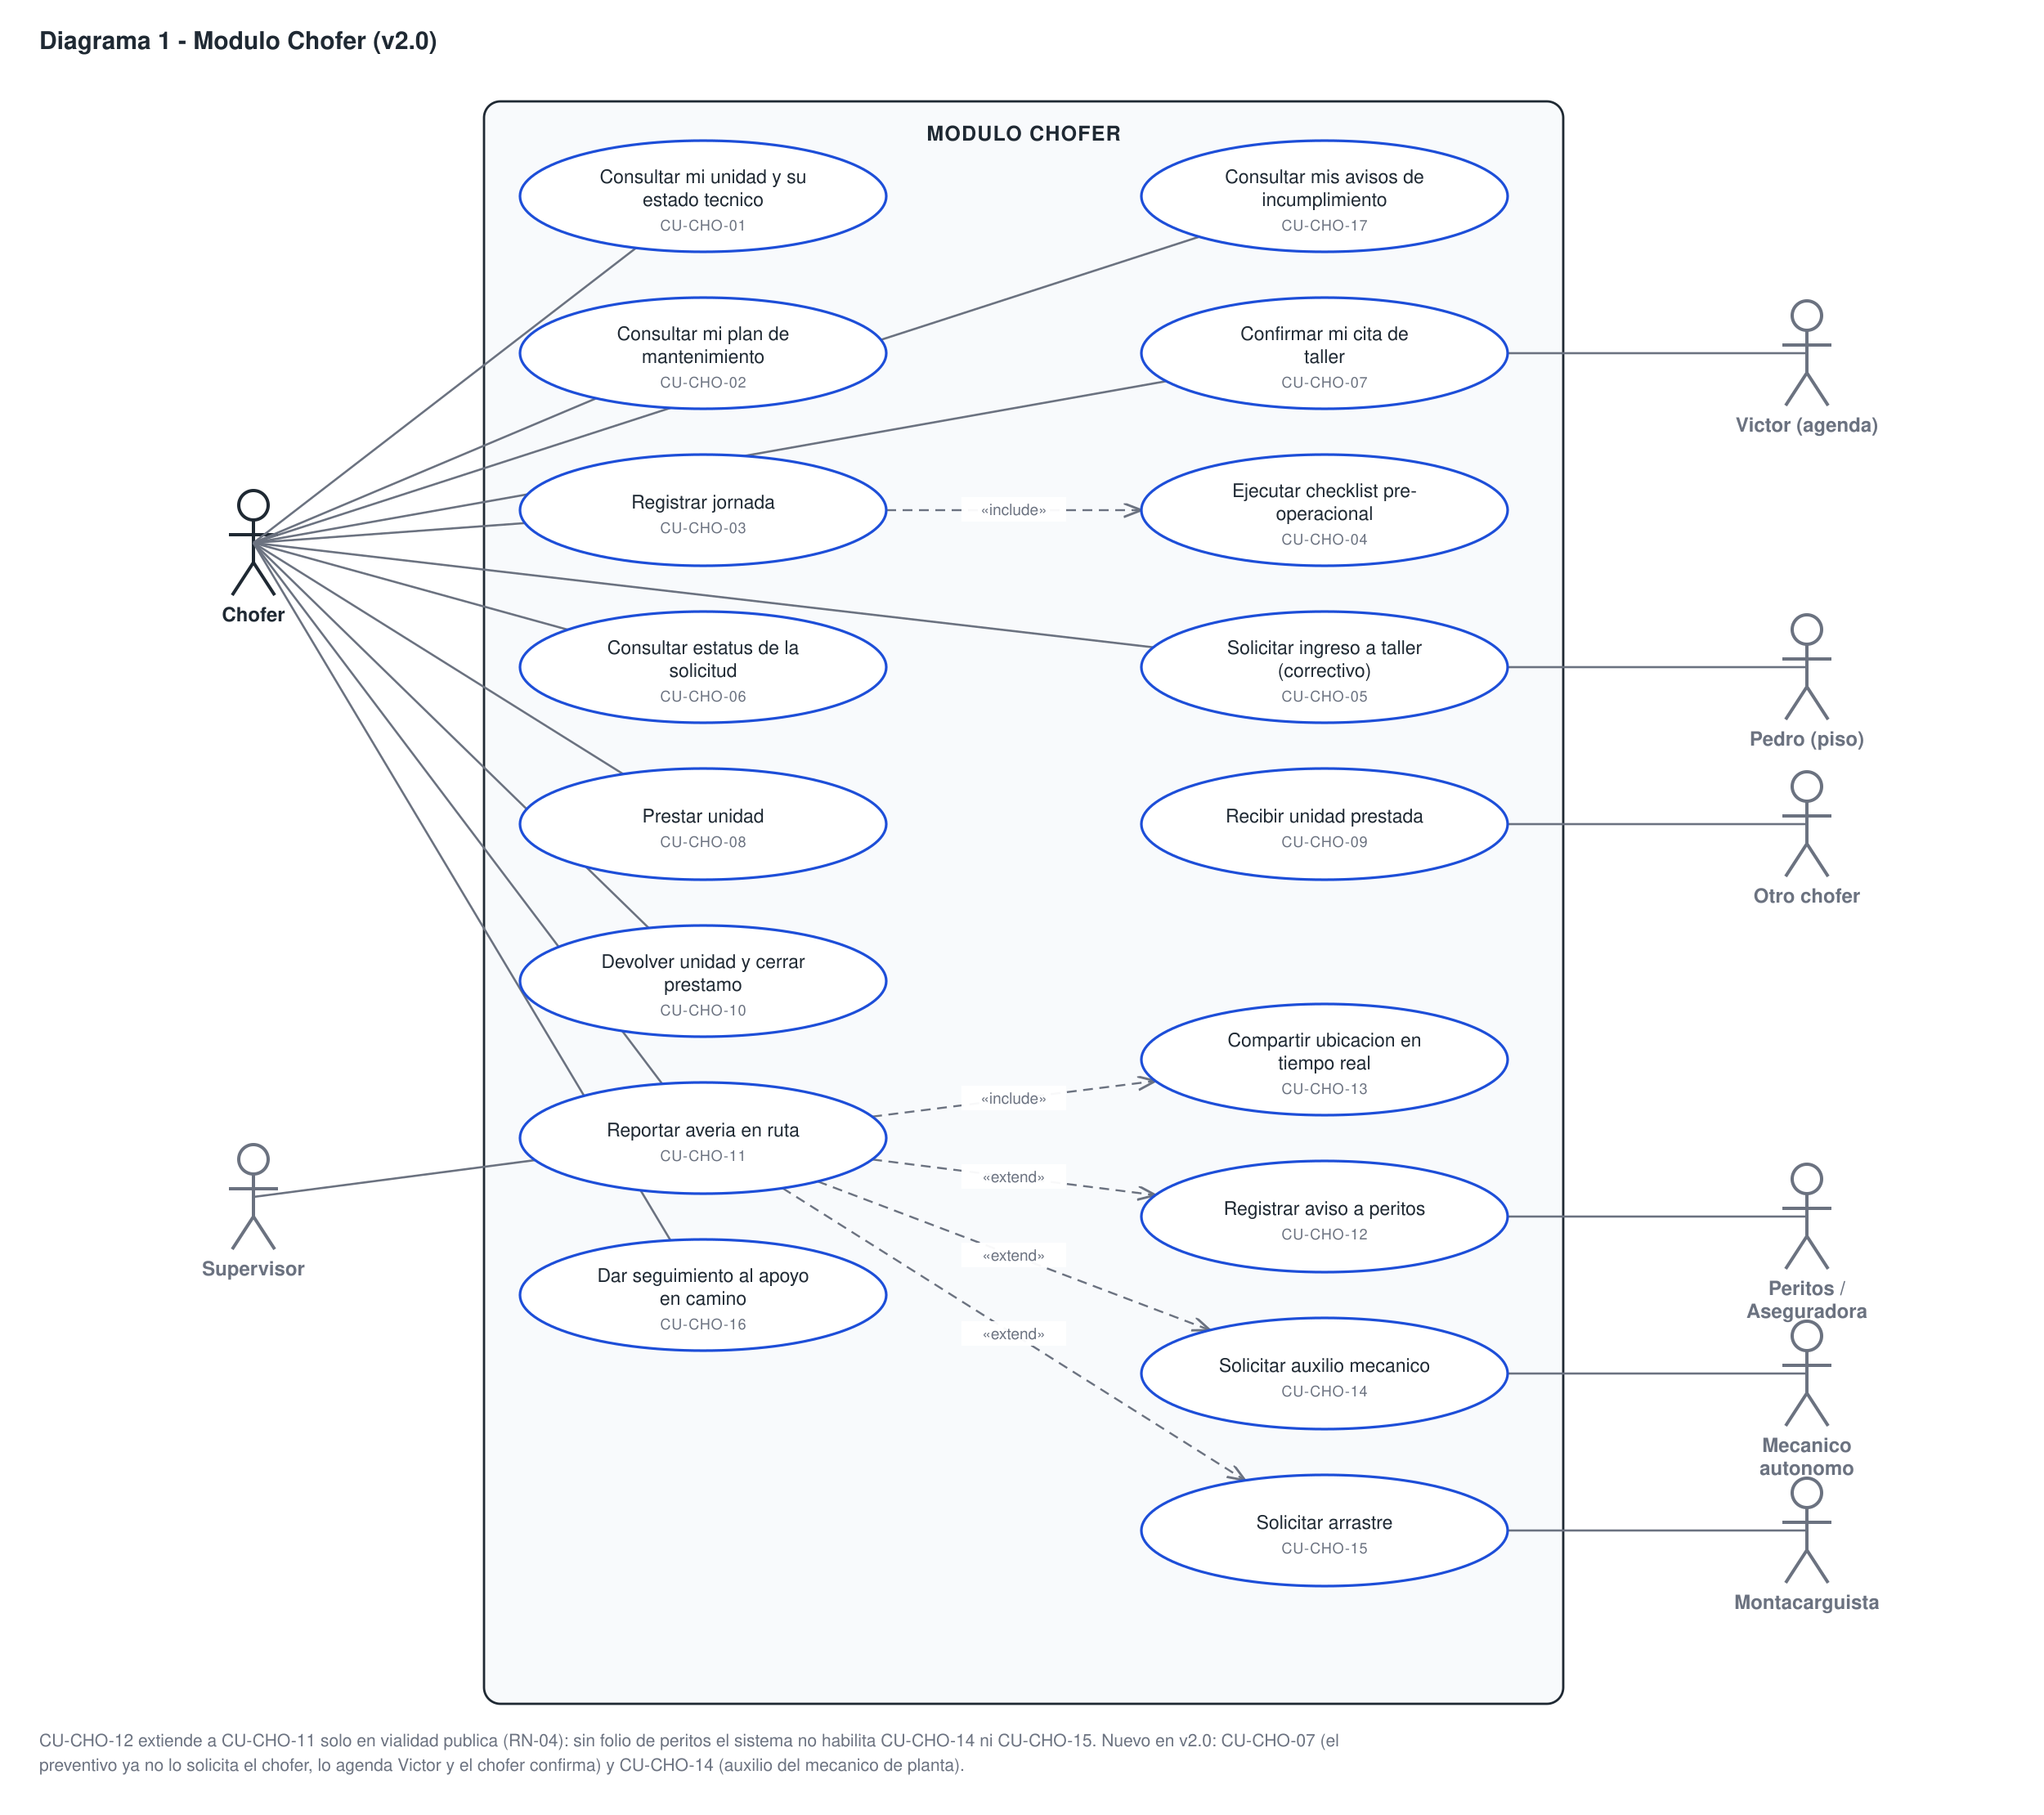
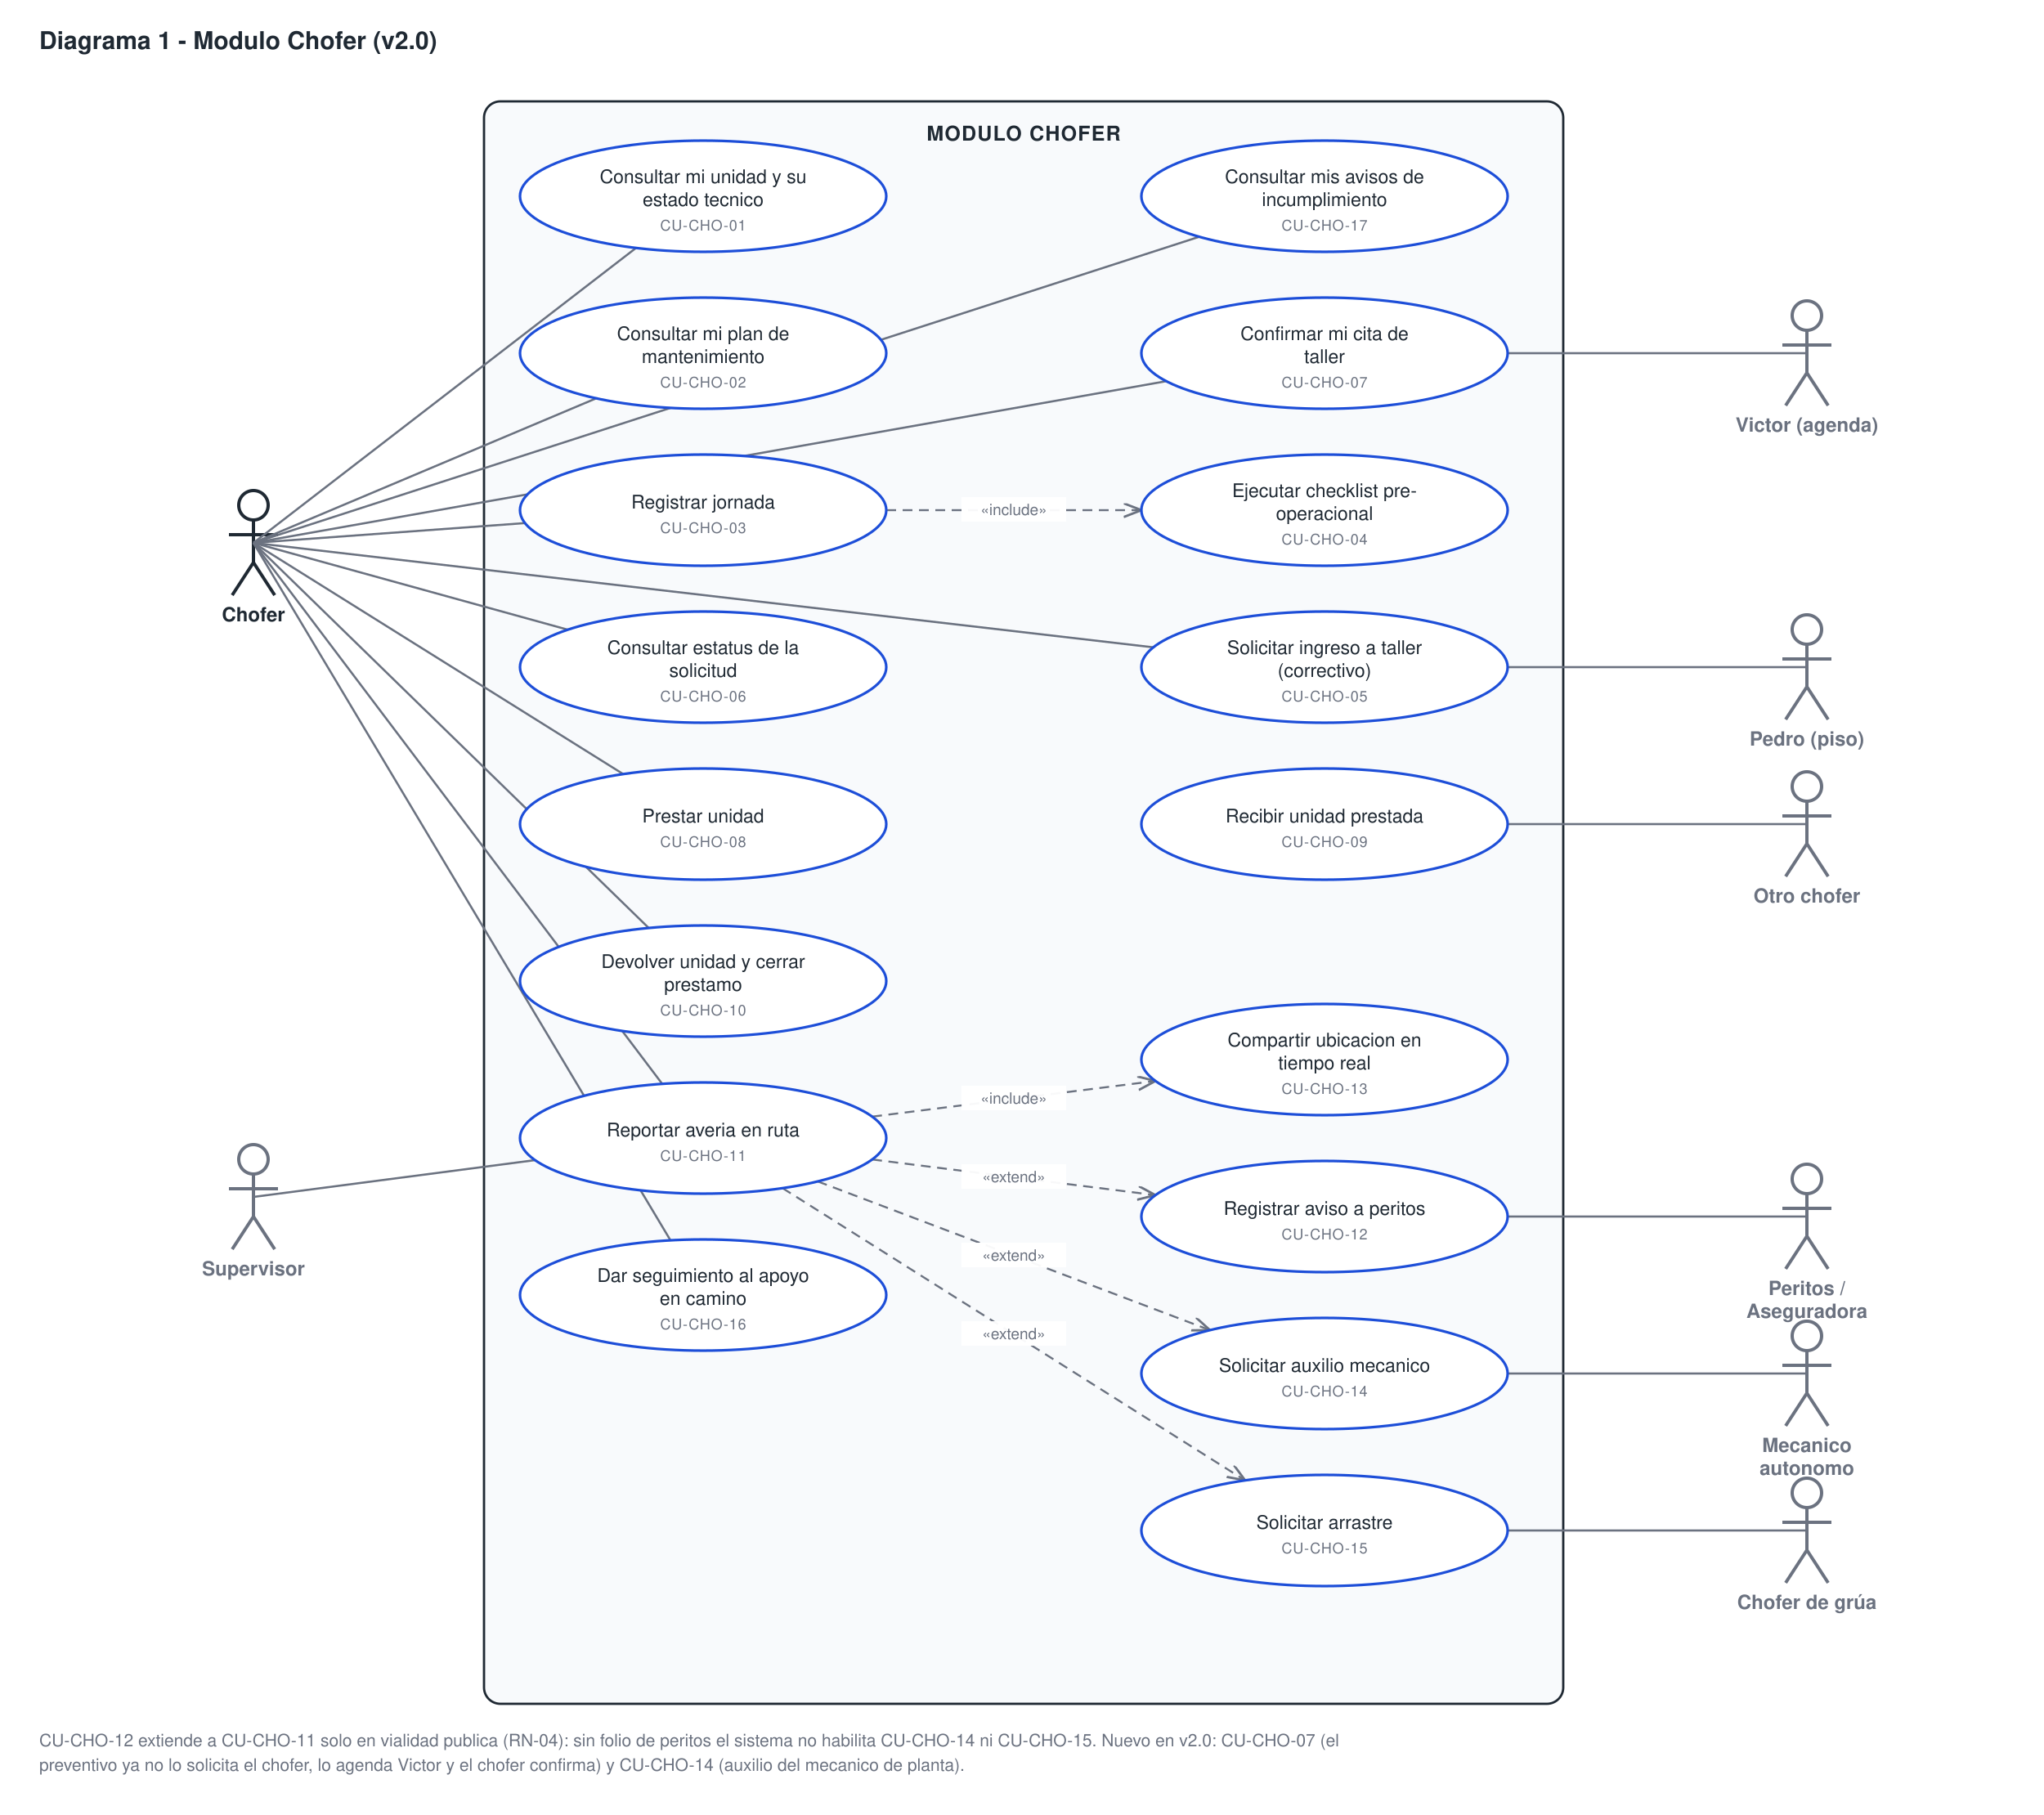
<svg xmlns="http://www.w3.org/2000/svg" width="1250" height="1110" viewBox="0 0 1250 1110">
  <defs>
    <marker id="oarrow" markerWidth="10" markerHeight="10" refX="9" refY="3.5" orient="auto">
      <path d="M0,0 L9,3.5 L0,7" fill="none" stroke="#6b7280" stroke-width="1.2" />
    </marker>
    <marker id="tri" markerWidth="12" markerHeight="12" refX="11" refY="5" orient="auto">
      <path d="M0,0 L11,5 L0,10 Z" fill="#ffffff" stroke="#6b7280" stroke-width="1.2" />
    </marker>
  </defs>
  <rect width="1250" height="1110" fill="#ffffff" />
  <text x="24" y="30" font-family="Segoe UI, Helvetica, Arial, sans-serif" font-size="15" font-weight="700" fill="#1f2933">Diagrama 1 - Modulo Chofer (v2.0)</text>
  <rect x="296" y="62" width="660" height="980" rx="10" fill="#f8fafc" stroke="#1f2933" stroke-width="1.4" />
  <text x="626.0" y="86" font-family="Segoe UI, Helvetica, Arial, sans-serif" font-size="12.5" font-weight="700" fill="#1f2933" text-anchor="middle" letter-spacing="0.6">MODULO CHOFER</text>
  <circle cx="155" cy="309" r="9" fill="none" stroke="#1f2933" stroke-width="2" />
  <line x1="155" y1="318" x2="155" y2="344" stroke="#1f2933" stroke-width="2" />
  <line x1="140" y1="327" x2="170" y2="327" stroke="#1f2933" stroke-width="2" />
  <line x1="155" y1="344" x2="142" y2="364" stroke="#1f2933" stroke-width="2" />
  <line x1="155" y1="344" x2="168" y2="364" stroke="#1f2933" stroke-width="2" />
  <text x="155" y="380" font-family="Segoe UI, Helvetica, Arial, sans-serif" font-size="12" font-weight="600" fill="#1f2933" text-anchor="middle">Chofer</text>
  <circle cx="155" cy="709" r="9" fill="none" stroke="#6b7280" stroke-width="2" />
  <line x1="155" y1="718" x2="155" y2="744" stroke="#6b7280" stroke-width="2" />
  <line x1="140" y1="727" x2="170" y2="727" stroke="#6b7280" stroke-width="2" />
  <line x1="155" y1="744" x2="142" y2="764" stroke="#6b7280" stroke-width="2" />
  <line x1="155" y1="744" x2="168" y2="764" stroke="#6b7280" stroke-width="2" />
  <text x="155" y="780" font-family="Segoe UI, Helvetica, Arial, sans-serif" font-size="12" font-weight="600" fill="#6b7280" text-anchor="middle">Supervisor</text>
  <circle cx="1105" cy="193" r="9" fill="none" stroke="#6b7280" stroke-width="2" />
  <line x1="1105" y1="202" x2="1105" y2="228" stroke="#6b7280" stroke-width="2" />
  <line x1="1090" y1="211" x2="1120" y2="211" stroke="#6b7280" stroke-width="2" />
  <line x1="1105" y1="228" x2="1092" y2="248" stroke="#6b7280" stroke-width="2" />
  <line x1="1105" y1="228" x2="1118" y2="248" stroke="#6b7280" stroke-width="2" />
  <text x="1105" y="264" font-family="Segoe UI, Helvetica, Arial, sans-serif" font-size="12" font-weight="600" fill="#6b7280" text-anchor="middle">Victor (agenda)</text>
  <circle cx="1105" cy="385" r="9" fill="none" stroke="#6b7280" stroke-width="2" />
  <line x1="1105" y1="394" x2="1105" y2="420" stroke="#6b7280" stroke-width="2" />
  <line x1="1090" y1="403" x2="1120" y2="403" stroke="#6b7280" stroke-width="2" />
  <line x1="1105" y1="420" x2="1092" y2="440" stroke="#6b7280" stroke-width="2" />
  <line x1="1105" y1="420" x2="1118" y2="440" stroke="#6b7280" stroke-width="2" />
  <text x="1105" y="456" font-family="Segoe UI, Helvetica, Arial, sans-serif" font-size="12" font-weight="600" fill="#6b7280" text-anchor="middle">Pedro (piso)</text>
  <circle cx="1105" cy="481" r="9" fill="none" stroke="#6b7280" stroke-width="2" />
  <line x1="1105" y1="490" x2="1105" y2="516" stroke="#6b7280" stroke-width="2" />
  <line x1="1090" y1="499" x2="1120" y2="499" stroke="#6b7280" stroke-width="2" />
  <line x1="1105" y1="516" x2="1092" y2="536" stroke="#6b7280" stroke-width="2" />
  <line x1="1105" y1="516" x2="1118" y2="536" stroke="#6b7280" stroke-width="2" />
  <text x="1105" y="552" font-family="Segoe UI, Helvetica, Arial, sans-serif" font-size="12" font-weight="600" fill="#6b7280" text-anchor="middle">Otro chofer</text>
  <circle cx="1105" cy="721" r="9" fill="none" stroke="#6b7280" stroke-width="2" />
  <line x1="1105" y1="730" x2="1105" y2="756" stroke="#6b7280" stroke-width="2" />
  <line x1="1090" y1="739" x2="1120" y2="739" stroke="#6b7280" stroke-width="2" />
  <line x1="1105" y1="756" x2="1092" y2="776" stroke="#6b7280" stroke-width="2" />
  <line x1="1105" y1="756" x2="1118" y2="776" stroke="#6b7280" stroke-width="2" />
  <text x="1105" y="792" font-family="Segoe UI, Helvetica, Arial, sans-serif" font-size="12" font-weight="600" fill="#6b7280" text-anchor="middle">Peritos /</text>
  <text x="1105" y="806" font-family="Segoe UI, Helvetica, Arial, sans-serif" font-size="12" font-weight="600" fill="#6b7280" text-anchor="middle">Aseguradora</text>
  <circle cx="1105" cy="817" r="9" fill="none" stroke="#6b7280" stroke-width="2" />
  <line x1="1105" y1="826" x2="1105" y2="852" stroke="#6b7280" stroke-width="2" />
  <line x1="1090" y1="835" x2="1120" y2="835" stroke="#6b7280" stroke-width="2" />
  <line x1="1105" y1="852" x2="1092" y2="872" stroke="#6b7280" stroke-width="2" />
  <line x1="1105" y1="852" x2="1118" y2="872" stroke="#6b7280" stroke-width="2" />
  <text x="1105" y="888" font-family="Segoe UI, Helvetica, Arial, sans-serif" font-size="12" font-weight="600" fill="#6b7280" text-anchor="middle">Mecanico</text>
  <text x="1105" y="902" font-family="Segoe UI, Helvetica, Arial, sans-serif" font-size="12" font-weight="600" fill="#6b7280" text-anchor="middle">autonomo</text>
  <circle cx="1105" cy="913" r="9" fill="none" stroke="#6b7280" stroke-width="2" />
  <line x1="1105" y1="922" x2="1105" y2="948" stroke="#6b7280" stroke-width="2" />
  <line x1="1090" y1="931" x2="1120" y2="931" stroke="#6b7280" stroke-width="2" />
  <line x1="1105" y1="948" x2="1092" y2="968" stroke="#6b7280" stroke-width="2" />
  <line x1="1105" y1="948" x2="1118" y2="968" stroke="#6b7280" stroke-width="2" />
-   <text x="1105" y="984" font-family="Segoe UI, Helvetica, Arial, sans-serif" font-size="12" font-weight="600" fill="#6b7280" text-anchor="middle">Montacarguista</text>
+   <text x="1105" y="984" font-family="Segoe UI, Helvetica, Arial, sans-serif" font-size="12" font-weight="600" fill="#6b7280" text-anchor="middle">Chofer de grúa</text>
  <line x1="155.0" y1="332.0" x2="389.0" y2="151.6" stroke="#6b7280" stroke-width="1.3" />
  <line x1="155.0" y1="332.0" x2="364.6" y2="243.6" stroke="#6b7280" stroke-width="1.3" />
  <line x1="155.0" y1="332.0" x2="321.1" y2="319.9" stroke="#6b7280" stroke-width="1.3" />
  <line x1="155.0" y1="332.0" x2="347.2" y2="385.1" stroke="#6b7280" stroke-width="1.3" />
  <line x1="155.0" y1="332.0" x2="381.1" y2="473.4" stroke="#6b7280" stroke-width="1.3" />
  <line x1="155.0" y1="332.0" x2="396.7" y2="567.5" stroke="#6b7280" stroke-width="1.3" />
  <line x1="155.0" y1="332.0" x2="405.0" y2="662.9" stroke="#6b7280" stroke-width="1.3" />
  <line x1="155.0" y1="332.0" x2="410.0" y2="758.5" stroke="#6b7280" stroke-width="1.3" />
  <line x1="155.0" y1="332.0" x2="733.4" y2="144.8" stroke="#6b7280" stroke-width="1.3" />
  <line x1="155.0" y1="332.0" x2="713.3" y2="233.1" stroke="#6b7280" stroke-width="1.3" />
  <line x1="155.0" y1="332.0" x2="705.4" y2="395.9" stroke="#6b7280" stroke-width="1.3" />
  <line x1="155.0" y1="732.0" x2="327.2" y2="709.5" stroke="#6b7280" stroke-width="1.3" />
  <line x1="1105.0" y1="216.0" x2="922.0" y2="216.0" stroke="#6b7280" stroke-width="1.3" />
  <line x1="1105.0" y1="408.0" x2="922.0" y2="408.0" stroke="#6b7280" stroke-width="1.3" />
  <line x1="1105.0" y1="504.0" x2="922.0" y2="504.0" stroke="#6b7280" stroke-width="1.3" />
  <line x1="1105.0" y1="744.0" x2="922.0" y2="744.0" stroke="#6b7280" stroke-width="1.3" />
  <line x1="1105.0" y1="840.0" x2="922.0" y2="840.0" stroke="#6b7280" stroke-width="1.3" />
  <line x1="1105.0" y1="936.0" x2="922.0" y2="936.0" stroke="#6b7280" stroke-width="1.3" />
  <line x1="542.0" y1="312.0" x2="698.0" y2="312.0" stroke="#6b7280" stroke-width="1.2" stroke-dasharray="6 4" marker-end="url(#oarrow)" />
  <rect x="588.0" y="304.0" width="64" height="15" fill="#ffffff" opacity="0.95" />
  <text x="620.0" y="315.0" font-family="Segoe UI, Helvetica, Arial, sans-serif" font-size="9.5" fill="#6b7280" text-anchor="middle">«include»</text>
  <line x1="533.4" y1="682.9" x2="706.6" y2="661.1" stroke="#6b7280" stroke-width="1.2" stroke-dasharray="6 4" marker-end="url(#oarrow)" />
  <rect x="588.0" y="664.0" width="64" height="15" fill="#ffffff" opacity="0.95" />
  <text x="620.0" y="675.0" font-family="Segoe UI, Helvetica, Arial, sans-serif" font-size="9.5" fill="#6b7280" text-anchor="middle">«include»</text>
  <line x1="533.4" y1="709.1" x2="706.6" y2="730.9" stroke="#6b7280" stroke-width="1.2" stroke-dasharray="6 4" marker-end="url(#oarrow)" />
  <rect x="588.0" y="712.0" width="64" height="15" fill="#ffffff" opacity="0.95" />
  <text x="620.0" y="723.0" font-family="Segoe UI, Helvetica, Arial, sans-serif" font-size="9.5" fill="#6b7280" text-anchor="middle">«extend»</text>
  <line x1="500.0" y1="722.5" x2="740.0" y2="813.5" stroke="#6b7280" stroke-width="1.2" stroke-dasharray="6 4" marker-end="url(#oarrow)" />
  <rect x="588.0" y="760.0" width="64" height="15" fill="#ffffff" opacity="0.95" />
  <text x="620.0" y="771.0" font-family="Segoe UI, Helvetica, Arial, sans-serif" font-size="9.5" fill="#6b7280" text-anchor="middle">«extend»</text>
  <line x1="478.5" y1="726.6" x2="761.5" y2="905.4" stroke="#6b7280" stroke-width="1.2" stroke-dasharray="6 4" marker-end="url(#oarrow)" />
  <rect x="588.0" y="808.0" width="64" height="15" fill="#ffffff" opacity="0.95" />
  <text x="620.0" y="819.0" font-family="Segoe UI, Helvetica, Arial, sans-serif" font-size="9.5" fill="#6b7280" text-anchor="middle">«extend»</text>
  <ellipse cx="430" cy="120" rx="112" ry="34" fill="#ffffff" stroke="#1d4ed8" stroke-width="1.6" />
  <text x="430" y="112" font-family="Segoe UI, Helvetica, Arial, sans-serif" font-size="11.5" fill="#1f2933" text-anchor="middle">Consultar mi unidad y su</text>
  <text x="430" y="126" font-family="Segoe UI, Helvetica, Arial, sans-serif" font-size="11.5" fill="#1f2933" text-anchor="middle">estado tecnico</text>
  <text x="430" y="141" font-family="Segoe UI, Helvetica, Arial, sans-serif" font-size="9" fill="#6b7280" text-anchor="middle" letter-spacing="0.4">CU-CHO-01</text>
  <ellipse cx="430" cy="216" rx="112" ry="34" fill="#ffffff" stroke="#1d4ed8" stroke-width="1.6" />
  <text x="430" y="208" font-family="Segoe UI, Helvetica, Arial, sans-serif" font-size="11.5" fill="#1f2933" text-anchor="middle">Consultar mi plan de</text>
  <text x="430" y="222" font-family="Segoe UI, Helvetica, Arial, sans-serif" font-size="11.5" fill="#1f2933" text-anchor="middle">mantenimiento</text>
  <text x="430" y="237" font-family="Segoe UI, Helvetica, Arial, sans-serif" font-size="9" fill="#6b7280" text-anchor="middle" letter-spacing="0.4">CU-CHO-02</text>
  <ellipse cx="430" cy="312" rx="112" ry="34" fill="#ffffff" stroke="#1d4ed8" stroke-width="1.6" />
  <text x="430" y="311" font-family="Segoe UI, Helvetica, Arial, sans-serif" font-size="11.5" fill="#1f2933" text-anchor="middle">Registrar jornada</text>
  <text x="430" y="326" font-family="Segoe UI, Helvetica, Arial, sans-serif" font-size="9" fill="#6b7280" text-anchor="middle" letter-spacing="0.4">CU-CHO-03</text>
  <ellipse cx="430" cy="408" rx="112" ry="34" fill="#ffffff" stroke="#1d4ed8" stroke-width="1.6" />
  <text x="430" y="400" font-family="Segoe UI, Helvetica, Arial, sans-serif" font-size="11.5" fill="#1f2933" text-anchor="middle">Consultar estatus de la</text>
  <text x="430" y="414" font-family="Segoe UI, Helvetica, Arial, sans-serif" font-size="11.5" fill="#1f2933" text-anchor="middle">solicitud</text>
  <text x="430" y="429" font-family="Segoe UI, Helvetica, Arial, sans-serif" font-size="9" fill="#6b7280" text-anchor="middle" letter-spacing="0.4">CU-CHO-06</text>
  <ellipse cx="430" cy="504" rx="112" ry="34" fill="#ffffff" stroke="#1d4ed8" stroke-width="1.6" />
  <text x="430" y="503" font-family="Segoe UI, Helvetica, Arial, sans-serif" font-size="11.5" fill="#1f2933" text-anchor="middle">Prestar unidad</text>
  <text x="430" y="518" font-family="Segoe UI, Helvetica, Arial, sans-serif" font-size="9" fill="#6b7280" text-anchor="middle" letter-spacing="0.4">CU-CHO-08</text>
  <ellipse cx="430" cy="600" rx="112" ry="34" fill="#ffffff" stroke="#1d4ed8" stroke-width="1.6" />
  <text x="430" y="592" font-family="Segoe UI, Helvetica, Arial, sans-serif" font-size="11.5" fill="#1f2933" text-anchor="middle">Devolver unidad y cerrar</text>
  <text x="430" y="606" font-family="Segoe UI, Helvetica, Arial, sans-serif" font-size="11.5" fill="#1f2933" text-anchor="middle">prestamo</text>
  <text x="430" y="621" font-family="Segoe UI, Helvetica, Arial, sans-serif" font-size="9" fill="#6b7280" text-anchor="middle" letter-spacing="0.4">CU-CHO-10</text>
  <ellipse cx="430" cy="696" rx="112" ry="34" fill="#ffffff" stroke="#1d4ed8" stroke-width="1.6" />
  <text x="430" y="695" font-family="Segoe UI, Helvetica, Arial, sans-serif" font-size="11.5" fill="#1f2933" text-anchor="middle">Reportar averia en ruta</text>
  <text x="430" y="710" font-family="Segoe UI, Helvetica, Arial, sans-serif" font-size="9" fill="#6b7280" text-anchor="middle" letter-spacing="0.4">CU-CHO-11</text>
  <ellipse cx="430" cy="792" rx="112" ry="34" fill="#ffffff" stroke="#1d4ed8" stroke-width="1.6" />
  <text x="430" y="784" font-family="Segoe UI, Helvetica, Arial, sans-serif" font-size="11.5" fill="#1f2933" text-anchor="middle">Dar seguimiento al apoyo</text>
  <text x="430" y="798" font-family="Segoe UI, Helvetica, Arial, sans-serif" font-size="11.5" fill="#1f2933" text-anchor="middle">en camino</text>
  <text x="430" y="813" font-family="Segoe UI, Helvetica, Arial, sans-serif" font-size="9" fill="#6b7280" text-anchor="middle" letter-spacing="0.4">CU-CHO-16</text>
  <ellipse cx="810" cy="120" rx="112" ry="34" fill="#ffffff" stroke="#1d4ed8" stroke-width="1.6" />
  <text x="810" y="112" font-family="Segoe UI, Helvetica, Arial, sans-serif" font-size="11.5" fill="#1f2933" text-anchor="middle">Consultar mis avisos de</text>
  <text x="810" y="126" font-family="Segoe UI, Helvetica, Arial, sans-serif" font-size="11.5" fill="#1f2933" text-anchor="middle">incumplimiento</text>
  <text x="810" y="141" font-family="Segoe UI, Helvetica, Arial, sans-serif" font-size="9" fill="#6b7280" text-anchor="middle" letter-spacing="0.4">CU-CHO-17</text>
  <ellipse cx="810" cy="216" rx="112" ry="34" fill="#ffffff" stroke="#1d4ed8" stroke-width="1.6" />
  <text x="810" y="208" font-family="Segoe UI, Helvetica, Arial, sans-serif" font-size="11.5" fill="#1f2933" text-anchor="middle">Confirmar mi cita de</text>
  <text x="810" y="222" font-family="Segoe UI, Helvetica, Arial, sans-serif" font-size="11.5" fill="#1f2933" text-anchor="middle">taller</text>
  <text x="810" y="237" font-family="Segoe UI, Helvetica, Arial, sans-serif" font-size="9" fill="#6b7280" text-anchor="middle" letter-spacing="0.4">CU-CHO-07</text>
  <ellipse cx="810" cy="312" rx="112" ry="34" fill="#ffffff" stroke="#1d4ed8" stroke-width="1.6" />
  <text x="810" y="304" font-family="Segoe UI, Helvetica, Arial, sans-serif" font-size="11.5" fill="#1f2933" text-anchor="middle">Ejecutar checklist pre-</text>
  <text x="810" y="318" font-family="Segoe UI, Helvetica, Arial, sans-serif" font-size="11.5" fill="#1f2933" text-anchor="middle">operacional</text>
  <text x="810" y="333" font-family="Segoe UI, Helvetica, Arial, sans-serif" font-size="9" fill="#6b7280" text-anchor="middle" letter-spacing="0.4">CU-CHO-04</text>
  <ellipse cx="810" cy="408" rx="112" ry="34" fill="#ffffff" stroke="#1d4ed8" stroke-width="1.6" />
  <text x="810" y="400" font-family="Segoe UI, Helvetica, Arial, sans-serif" font-size="11.5" fill="#1f2933" text-anchor="middle">Solicitar ingreso a taller</text>
  <text x="810" y="414" font-family="Segoe UI, Helvetica, Arial, sans-serif" font-size="11.5" fill="#1f2933" text-anchor="middle">(correctivo)</text>
  <text x="810" y="429" font-family="Segoe UI, Helvetica, Arial, sans-serif" font-size="9" fill="#6b7280" text-anchor="middle" letter-spacing="0.4">CU-CHO-05</text>
  <ellipse cx="810" cy="504" rx="112" ry="34" fill="#ffffff" stroke="#1d4ed8" stroke-width="1.6" />
  <text x="810" y="503" font-family="Segoe UI, Helvetica, Arial, sans-serif" font-size="11.5" fill="#1f2933" text-anchor="middle">Recibir unidad prestada</text>
  <text x="810" y="518" font-family="Segoe UI, Helvetica, Arial, sans-serif" font-size="9" fill="#6b7280" text-anchor="middle" letter-spacing="0.4">CU-CHO-09</text>
  <ellipse cx="810" cy="648" rx="112" ry="34" fill="#ffffff" stroke="#1d4ed8" stroke-width="1.6" />
  <text x="810" y="640" font-family="Segoe UI, Helvetica, Arial, sans-serif" font-size="11.5" fill="#1f2933" text-anchor="middle">Compartir ubicacion en</text>
  <text x="810" y="654" font-family="Segoe UI, Helvetica, Arial, sans-serif" font-size="11.5" fill="#1f2933" text-anchor="middle">tiempo real</text>
  <text x="810" y="669" font-family="Segoe UI, Helvetica, Arial, sans-serif" font-size="9" fill="#6b7280" text-anchor="middle" letter-spacing="0.4">CU-CHO-13</text>
  <ellipse cx="810" cy="744" rx="112" ry="34" fill="#ffffff" stroke="#1d4ed8" stroke-width="1.6" />
  <text x="810" y="743" font-family="Segoe UI, Helvetica, Arial, sans-serif" font-size="11.5" fill="#1f2933" text-anchor="middle">Registrar aviso a peritos</text>
  <text x="810" y="758" font-family="Segoe UI, Helvetica, Arial, sans-serif" font-size="9" fill="#6b7280" text-anchor="middle" letter-spacing="0.4">CU-CHO-12</text>
  <ellipse cx="810" cy="840" rx="112" ry="34" fill="#ffffff" stroke="#1d4ed8" stroke-width="1.6" />
  <text x="810" y="839" font-family="Segoe UI, Helvetica, Arial, sans-serif" font-size="11.5" fill="#1f2933" text-anchor="middle">Solicitar auxilio mecanico</text>
  <text x="810" y="854" font-family="Segoe UI, Helvetica, Arial, sans-serif" font-size="9" fill="#6b7280" text-anchor="middle" letter-spacing="0.4">CU-CHO-14</text>
  <ellipse cx="810" cy="936" rx="112" ry="34" fill="#ffffff" stroke="#1d4ed8" stroke-width="1.6" />
  <text x="810" y="935" font-family="Segoe UI, Helvetica, Arial, sans-serif" font-size="11.5" fill="#1f2933" text-anchor="middle">Solicitar arrastre</text>
  <text x="810" y="950" font-family="Segoe UI, Helvetica, Arial, sans-serif" font-size="9" fill="#6b7280" text-anchor="middle" letter-spacing="0.4">CU-CHO-15</text>
  <text x="24" y="1068" font-family="Segoe UI, Helvetica, Arial, sans-serif" font-size="10.5" fill="#6b7280">CU-CHO-12 extiende a CU-CHO-11 solo en vialidad publica (RN-04): sin folio de peritos el sistema no habilita CU-CHO-14 ni CU-CHO-15. Nuevo en v2.0: CU-CHO-07 (el</text>
  <text x="24" y="1083" font-family="Segoe UI, Helvetica, Arial, sans-serif" font-size="10.5" fill="#6b7280">preventivo ya no lo solicita el chofer, lo agenda Victor y el chofer confirma) y CU-CHO-14 (auxilio del mecanico de planta).</text>
</svg>
